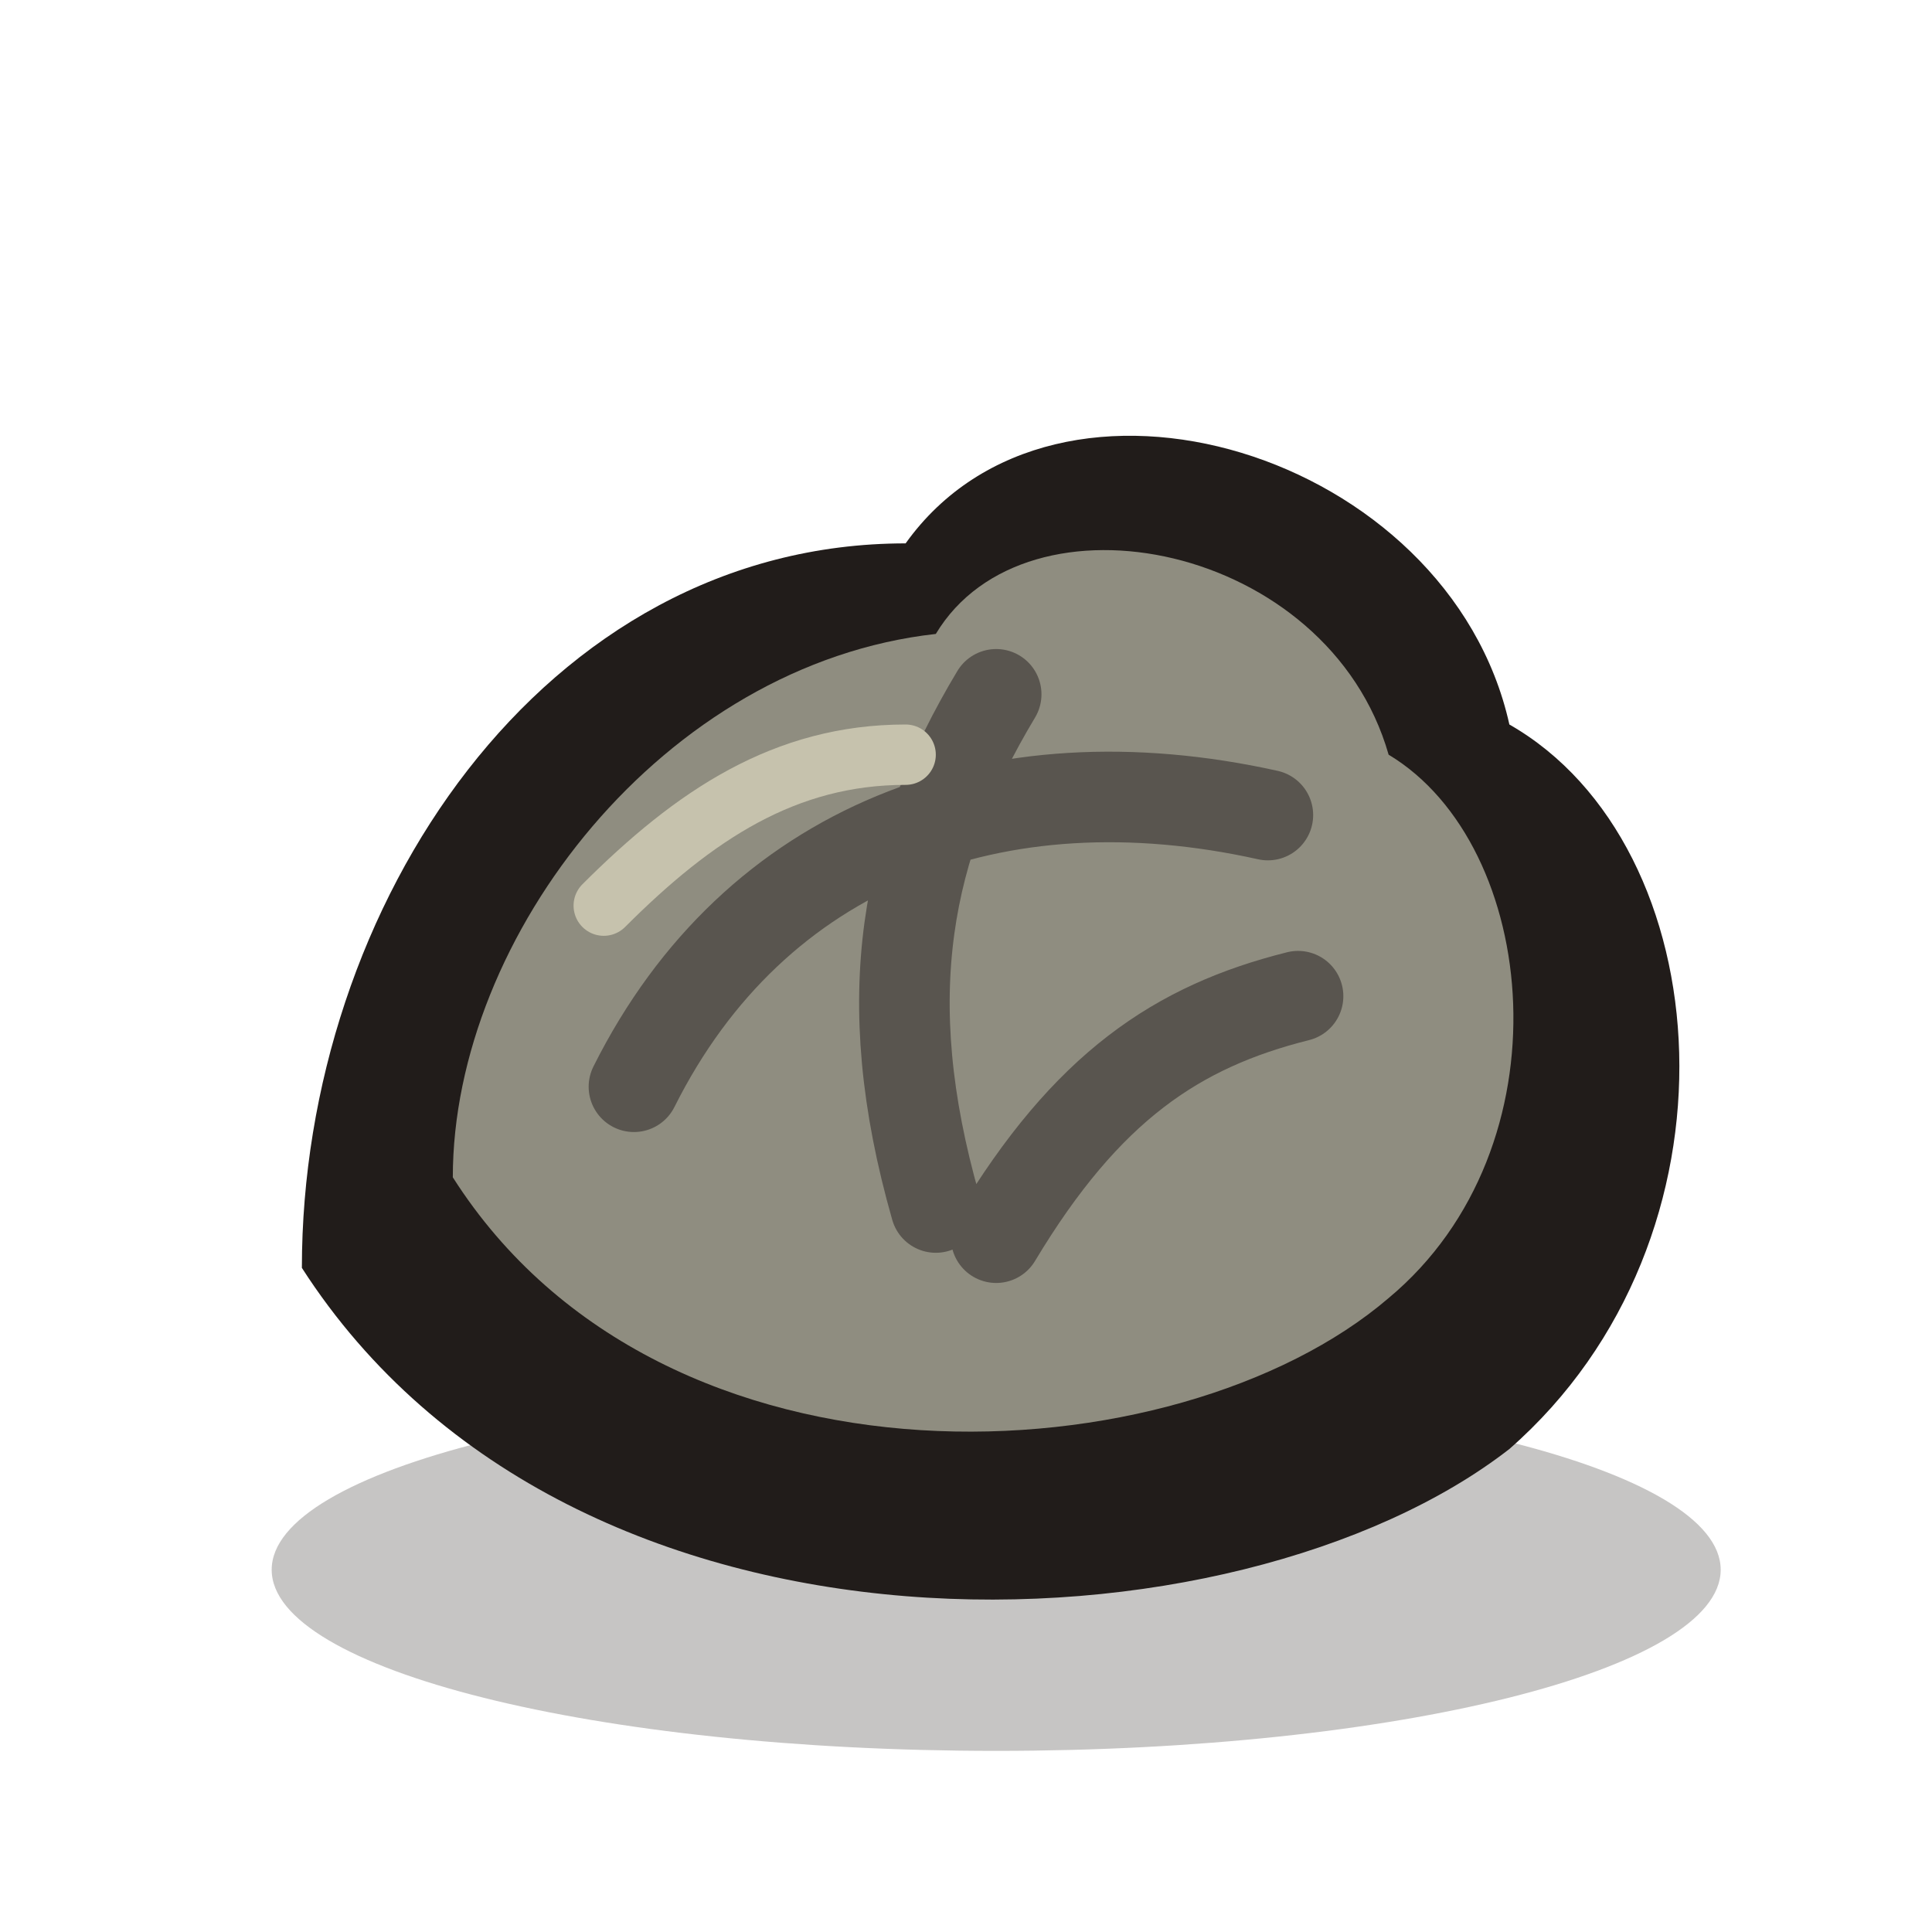
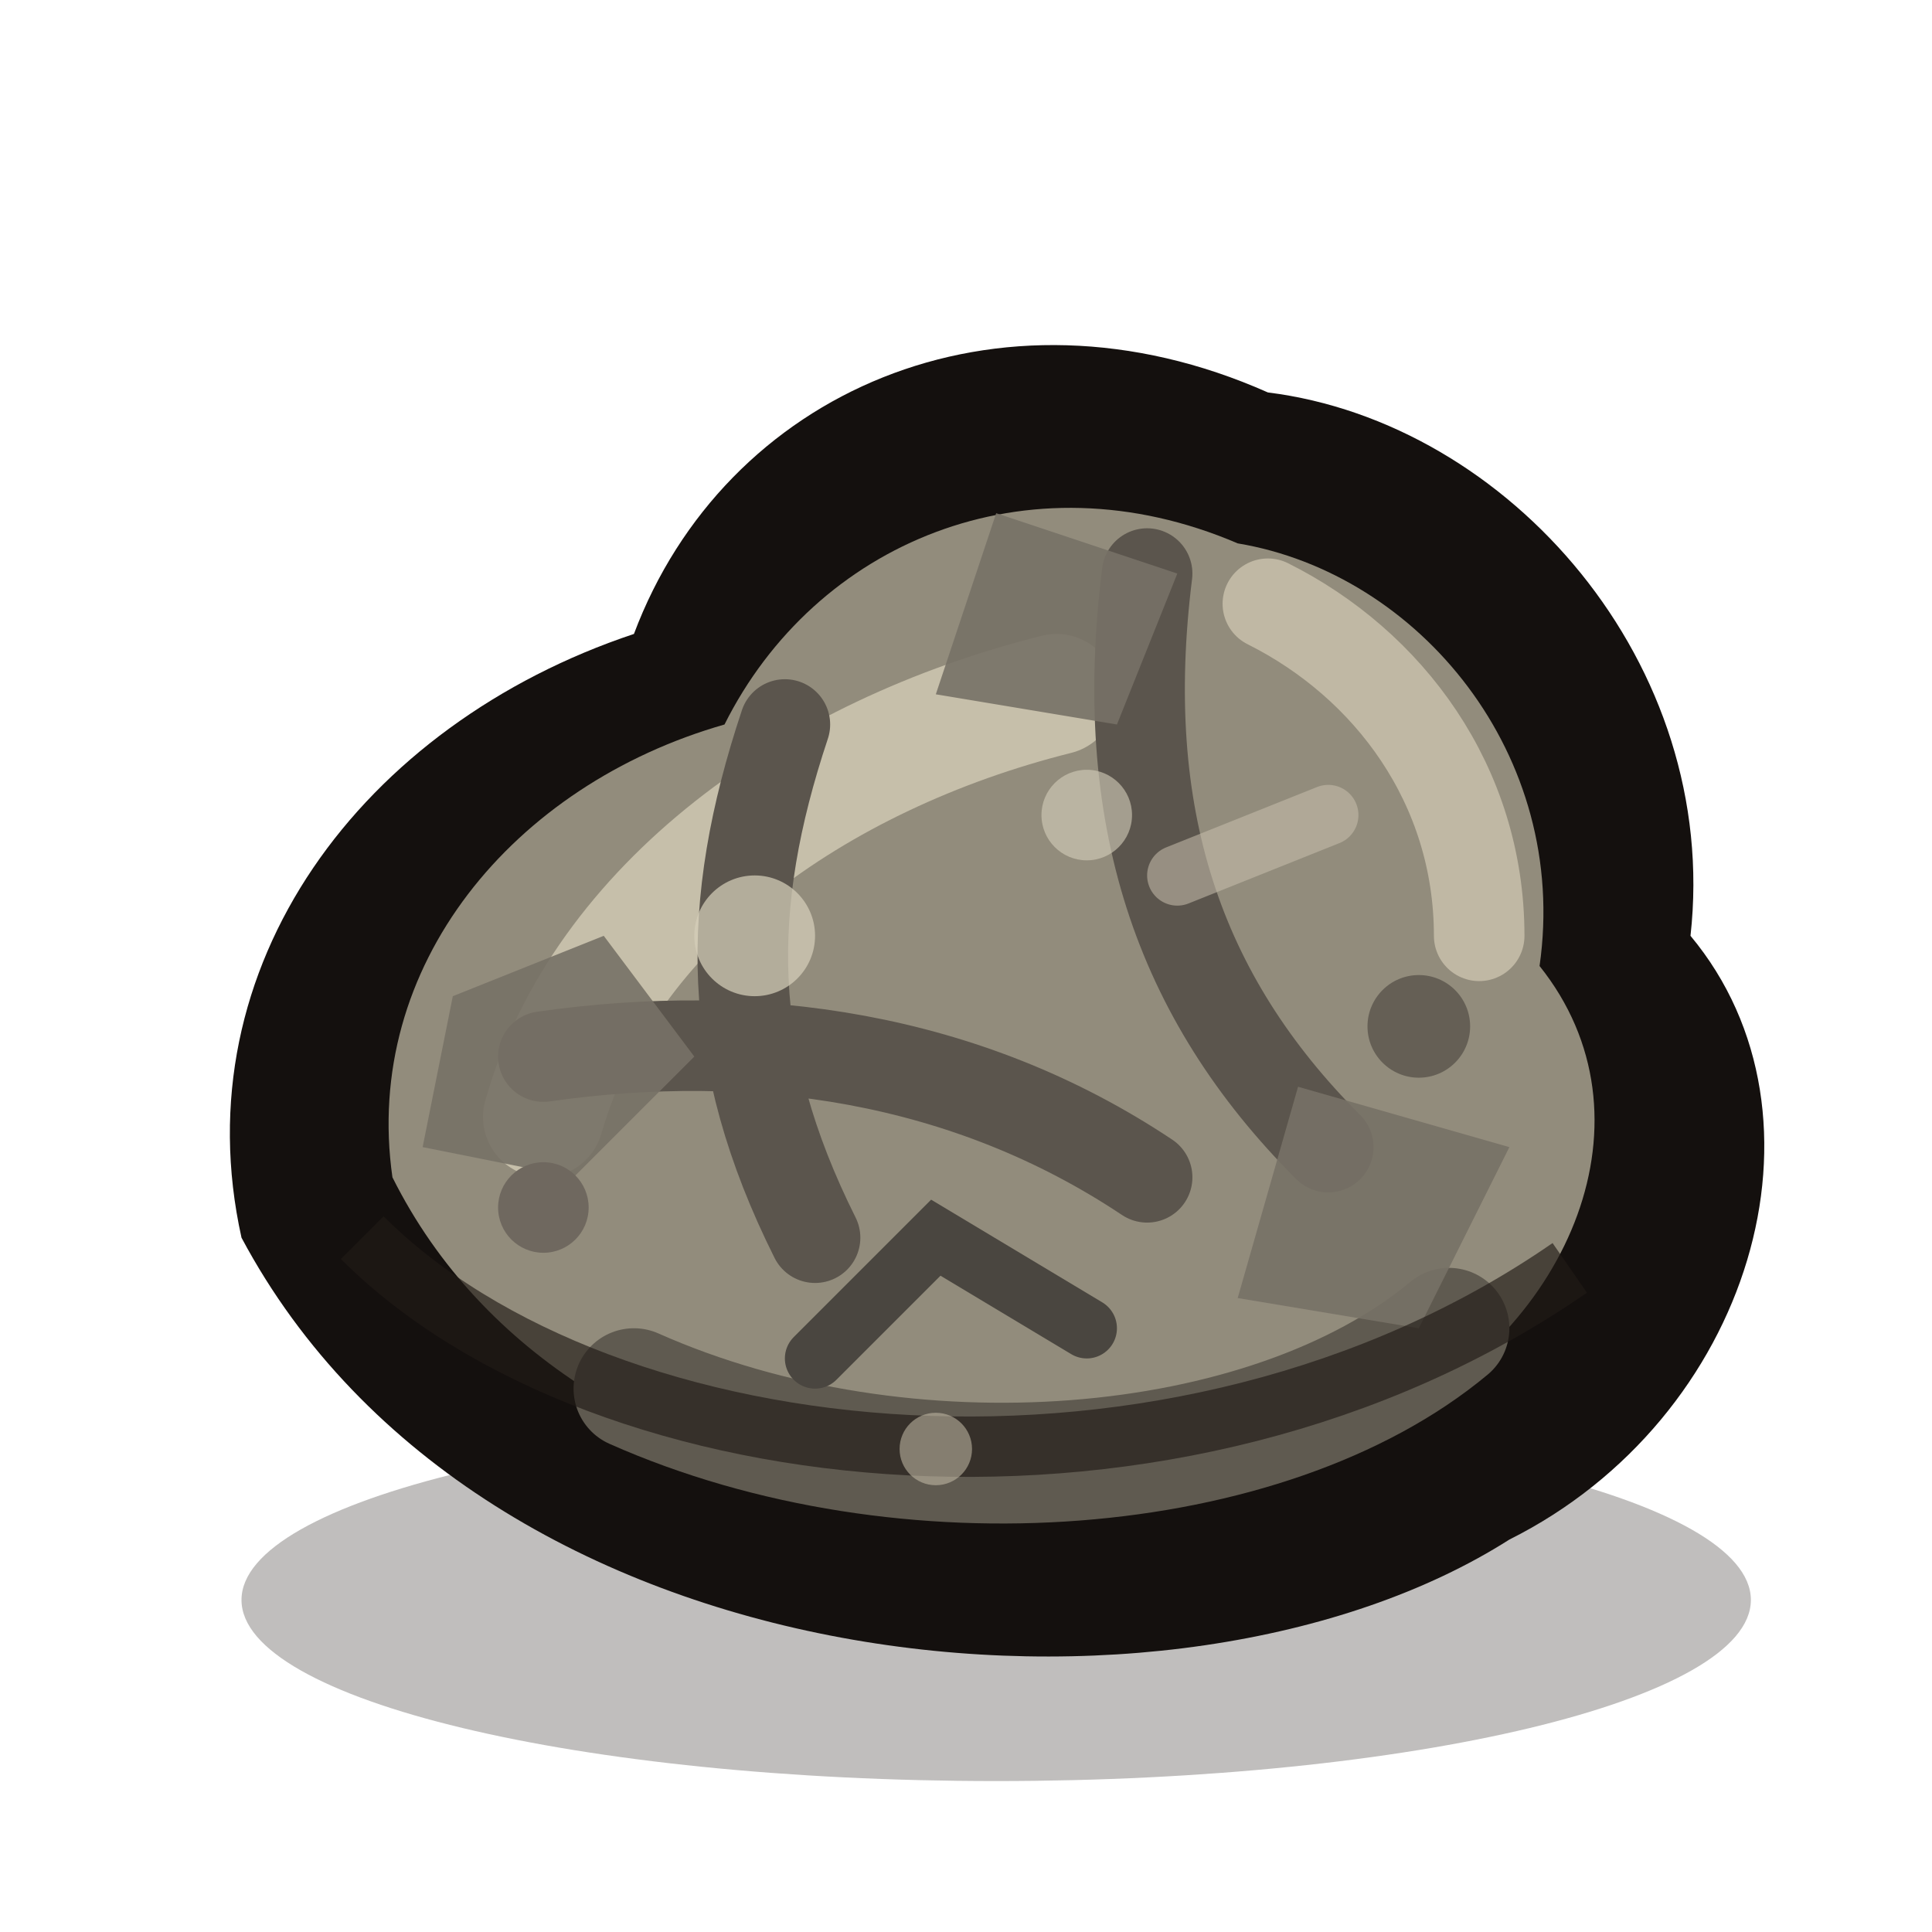
<svg xmlns="http://www.w3.org/2000/svg" viewBox="0 0 64 64">
-   <ellipse cx="33" cy="52" rx="24" ry="6" fill="#342d2b" opacity=".28" />
-   <path d="M10 42c0-12 8-24 20-24 5-7 18-3 20 6 7 4 8 17 0 24-9 7-31 8-40-6z" fill="#211c1a" />
-   <path d="M15 39c0-8 7-17 16-18 3-5 13-3 15 4 5 3 6 13 0 18-7 6-24 7-31-4z" fill="#8f8d80" />
-   <path d="M21 36c4-8 12-11 21-9M33 23c-3 5-4 10-2 17M43 33c-4 1-7 3-10 8" fill="none" stroke="#59554f" stroke-width="3" stroke-linecap="round" />
-   <path d="M20 30c3-3 6-5 10-5" fill="none" stroke="#c6c2ad" stroke-width="2" stroke-linecap="round" />
+   <ellipse cx="33" cy="53" rx="25" ry="6" fill="#1b1512" opacity=".28" />
+   <path d="M8 41c-2-9 4-17 13-20 3-8 12-12 21-8 8 1 15 9 14 18 5 6 2 16-6 20-11 7-34 5-42-10z" fill="#14100e" />
+   <path d="M13 39c-1-7 4-13 11-15 3-6 10-9 17-6 6 1 11 7 10 14 4 5 1 12-5 15-9 5-27 4-33-8z" fill="#928c7c" />
+   <path d="M18 37c2-7 9-12 17-14" fill="none" stroke="#c6bfaa" stroke-width="4" stroke-linecap="round" />
+   <path d="M42 20c4 2 7 6 7 11" fill="none" stroke="#c0b8a4" stroke-width="3" stroke-linecap="round" />
+   <path d="M21 46c9 4 21 3 27-2" fill="none" stroke="#5f5a50" stroke-width="4" stroke-linecap="round" />
+   <path d="M26 24c-2 6-2 11 1 17M38 19c-1 8 1 14 6 19M18 35c7-1 14 0 20 4" fill="none" stroke="#5b554d" stroke-width="3" stroke-linecap="round" />
+   <path d="M15 33l5-2 3 4-4 4-5-1zM33 17l6 2-2 5-6-1zM43 36l7 2-3 6-6-1z" fill="#777166" opacity=".9" />
+   <circle cx="25" cy="31" r="2" fill="#d6cfba" opacity=".72" />
+   <circle cx="36" cy="27" r="1.5" fill="#d6cfba" opacity=".6" />
+   <circle cx="47" cy="34" r="1.7" fill="#3f3a35" opacity=".55" />
+   <path d="M12 41c8 8 27 10 40 1" fill="none" stroke="#211a16" stroke-width="2" opacity=".65" />
+   <path d="M27 45l4-4 5 3" fill="none" stroke="#4a4640" stroke-width="2" stroke-linecap="round" />
+   <path d="M39 29l5-2" stroke="#c8c0ad" stroke-width="2" stroke-linecap="round" opacity=".55" />
+   <circle cx="18" cy="40" r="1.5" fill="#6f685f" />
+   <circle cx="31" cy="48" r="1.2" fill="#c7beaa" opacity=".55" />
</svg>
